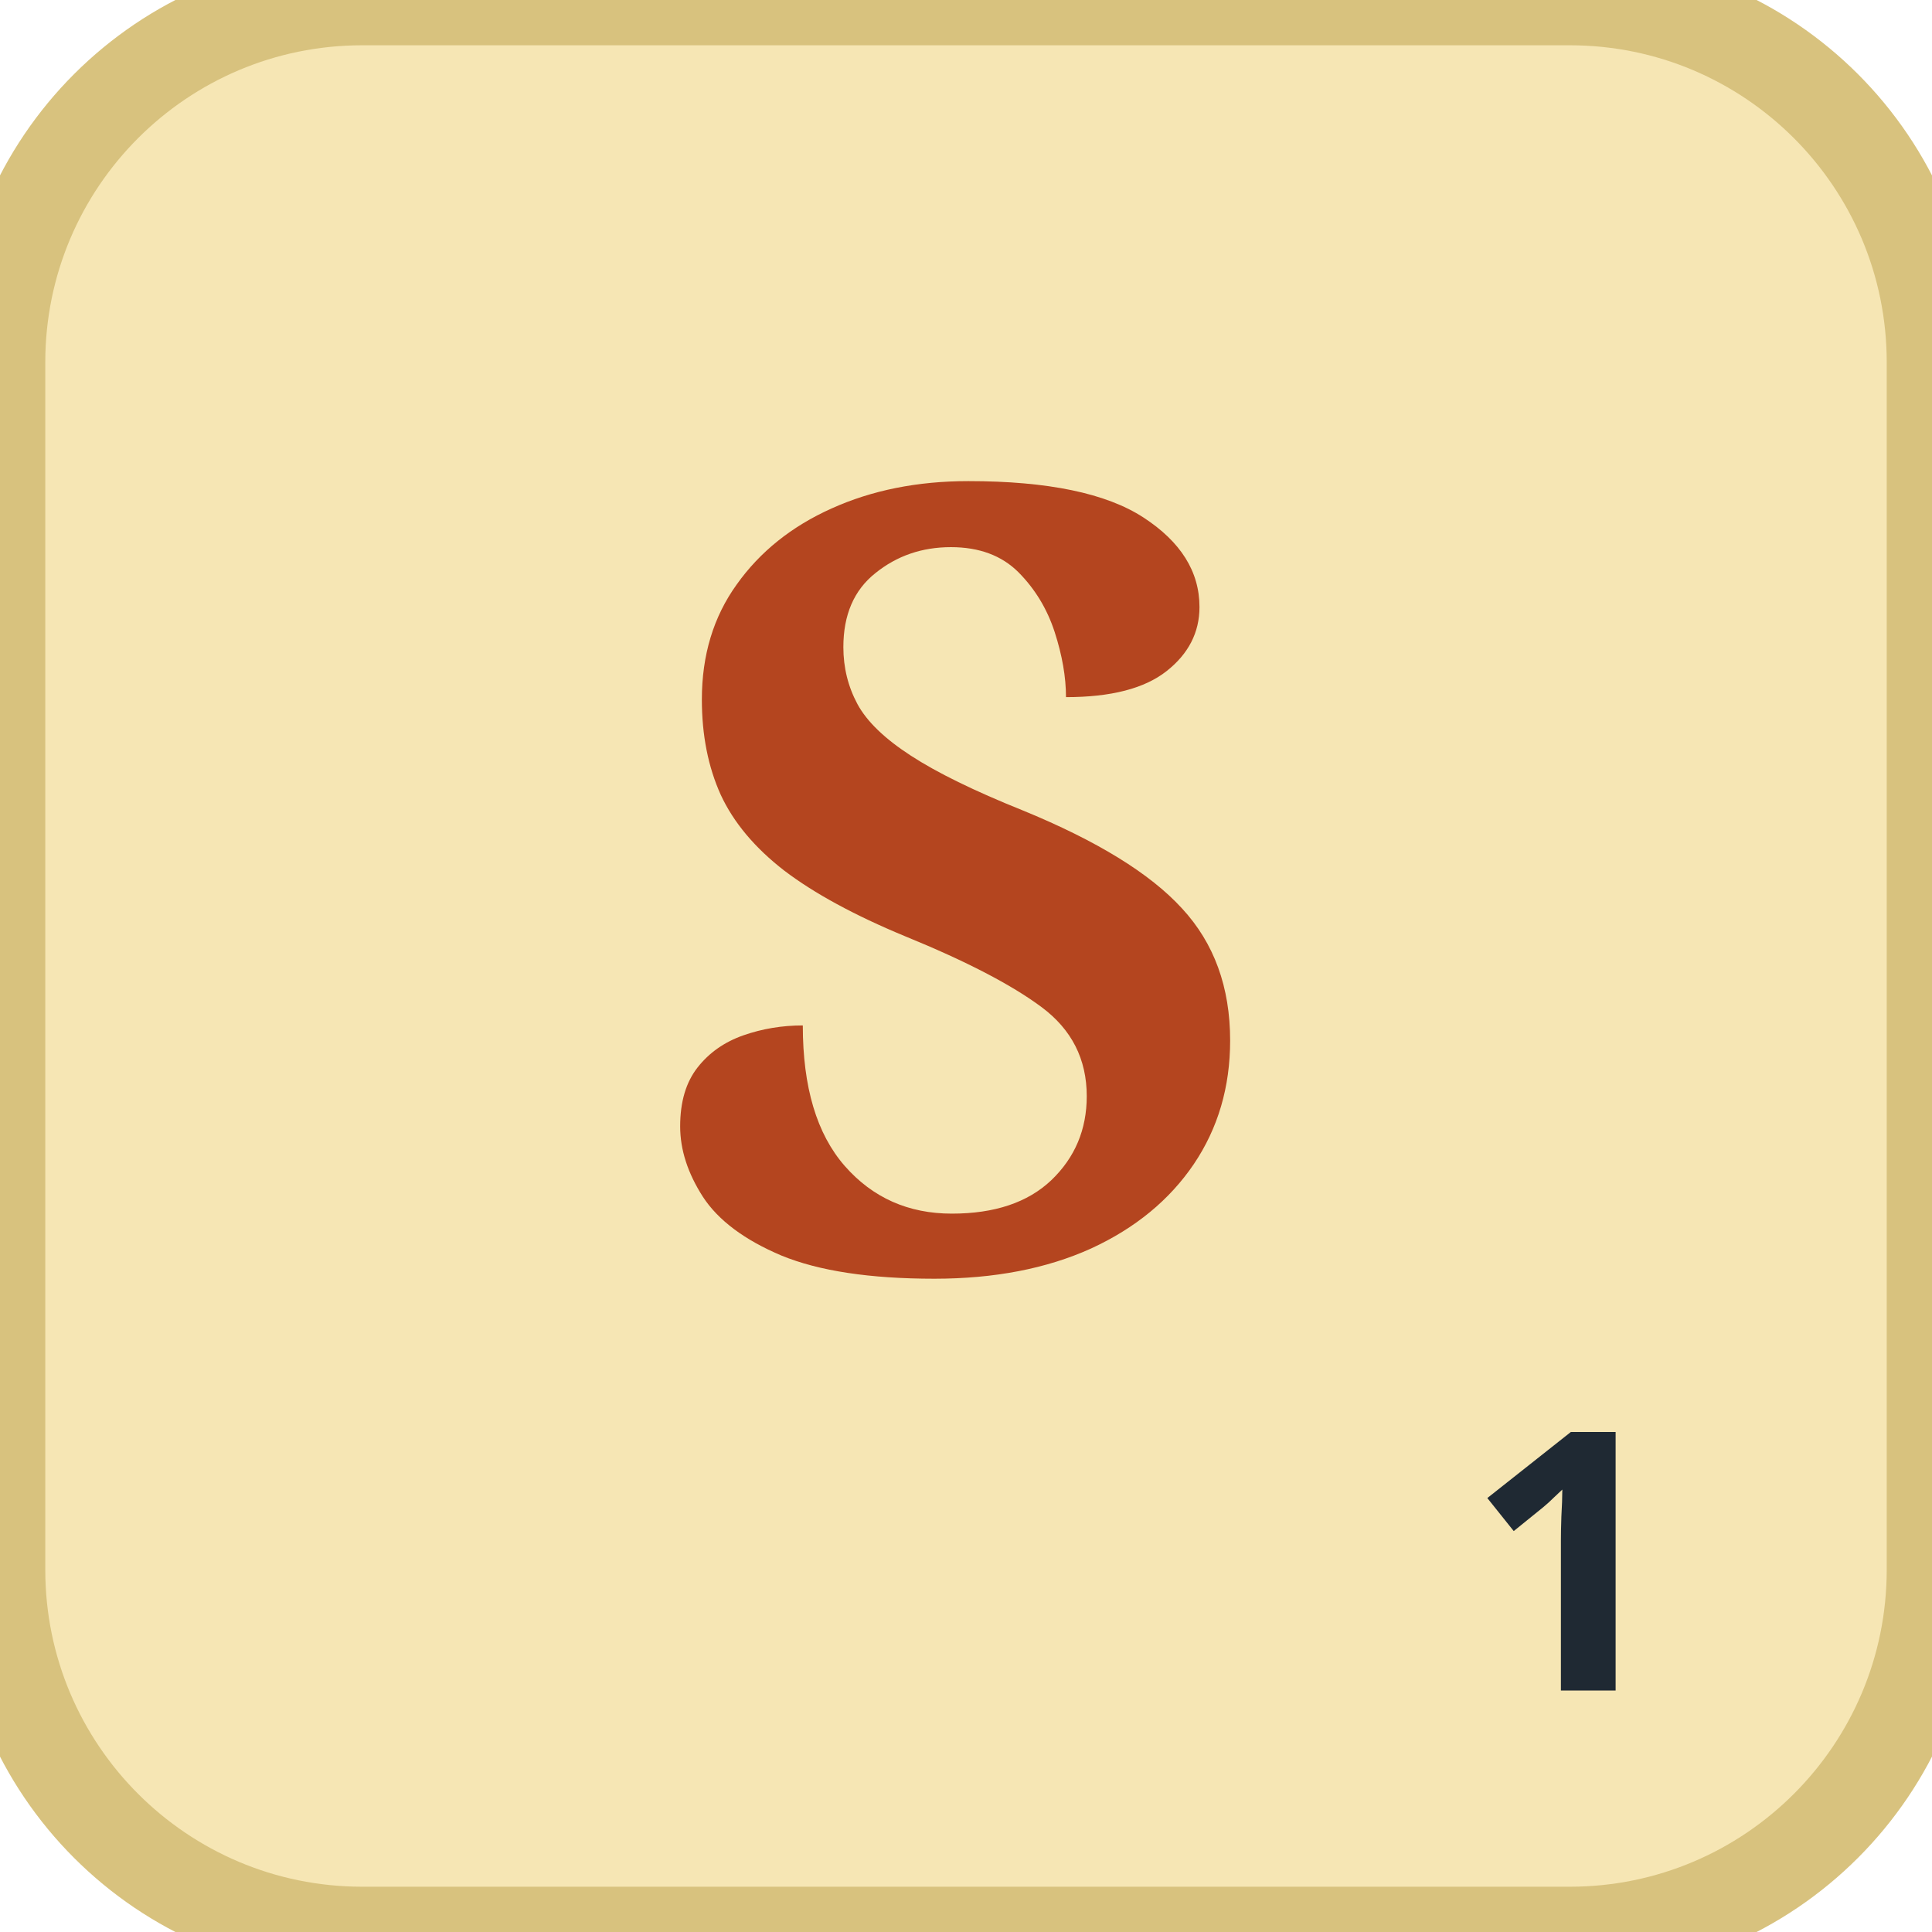
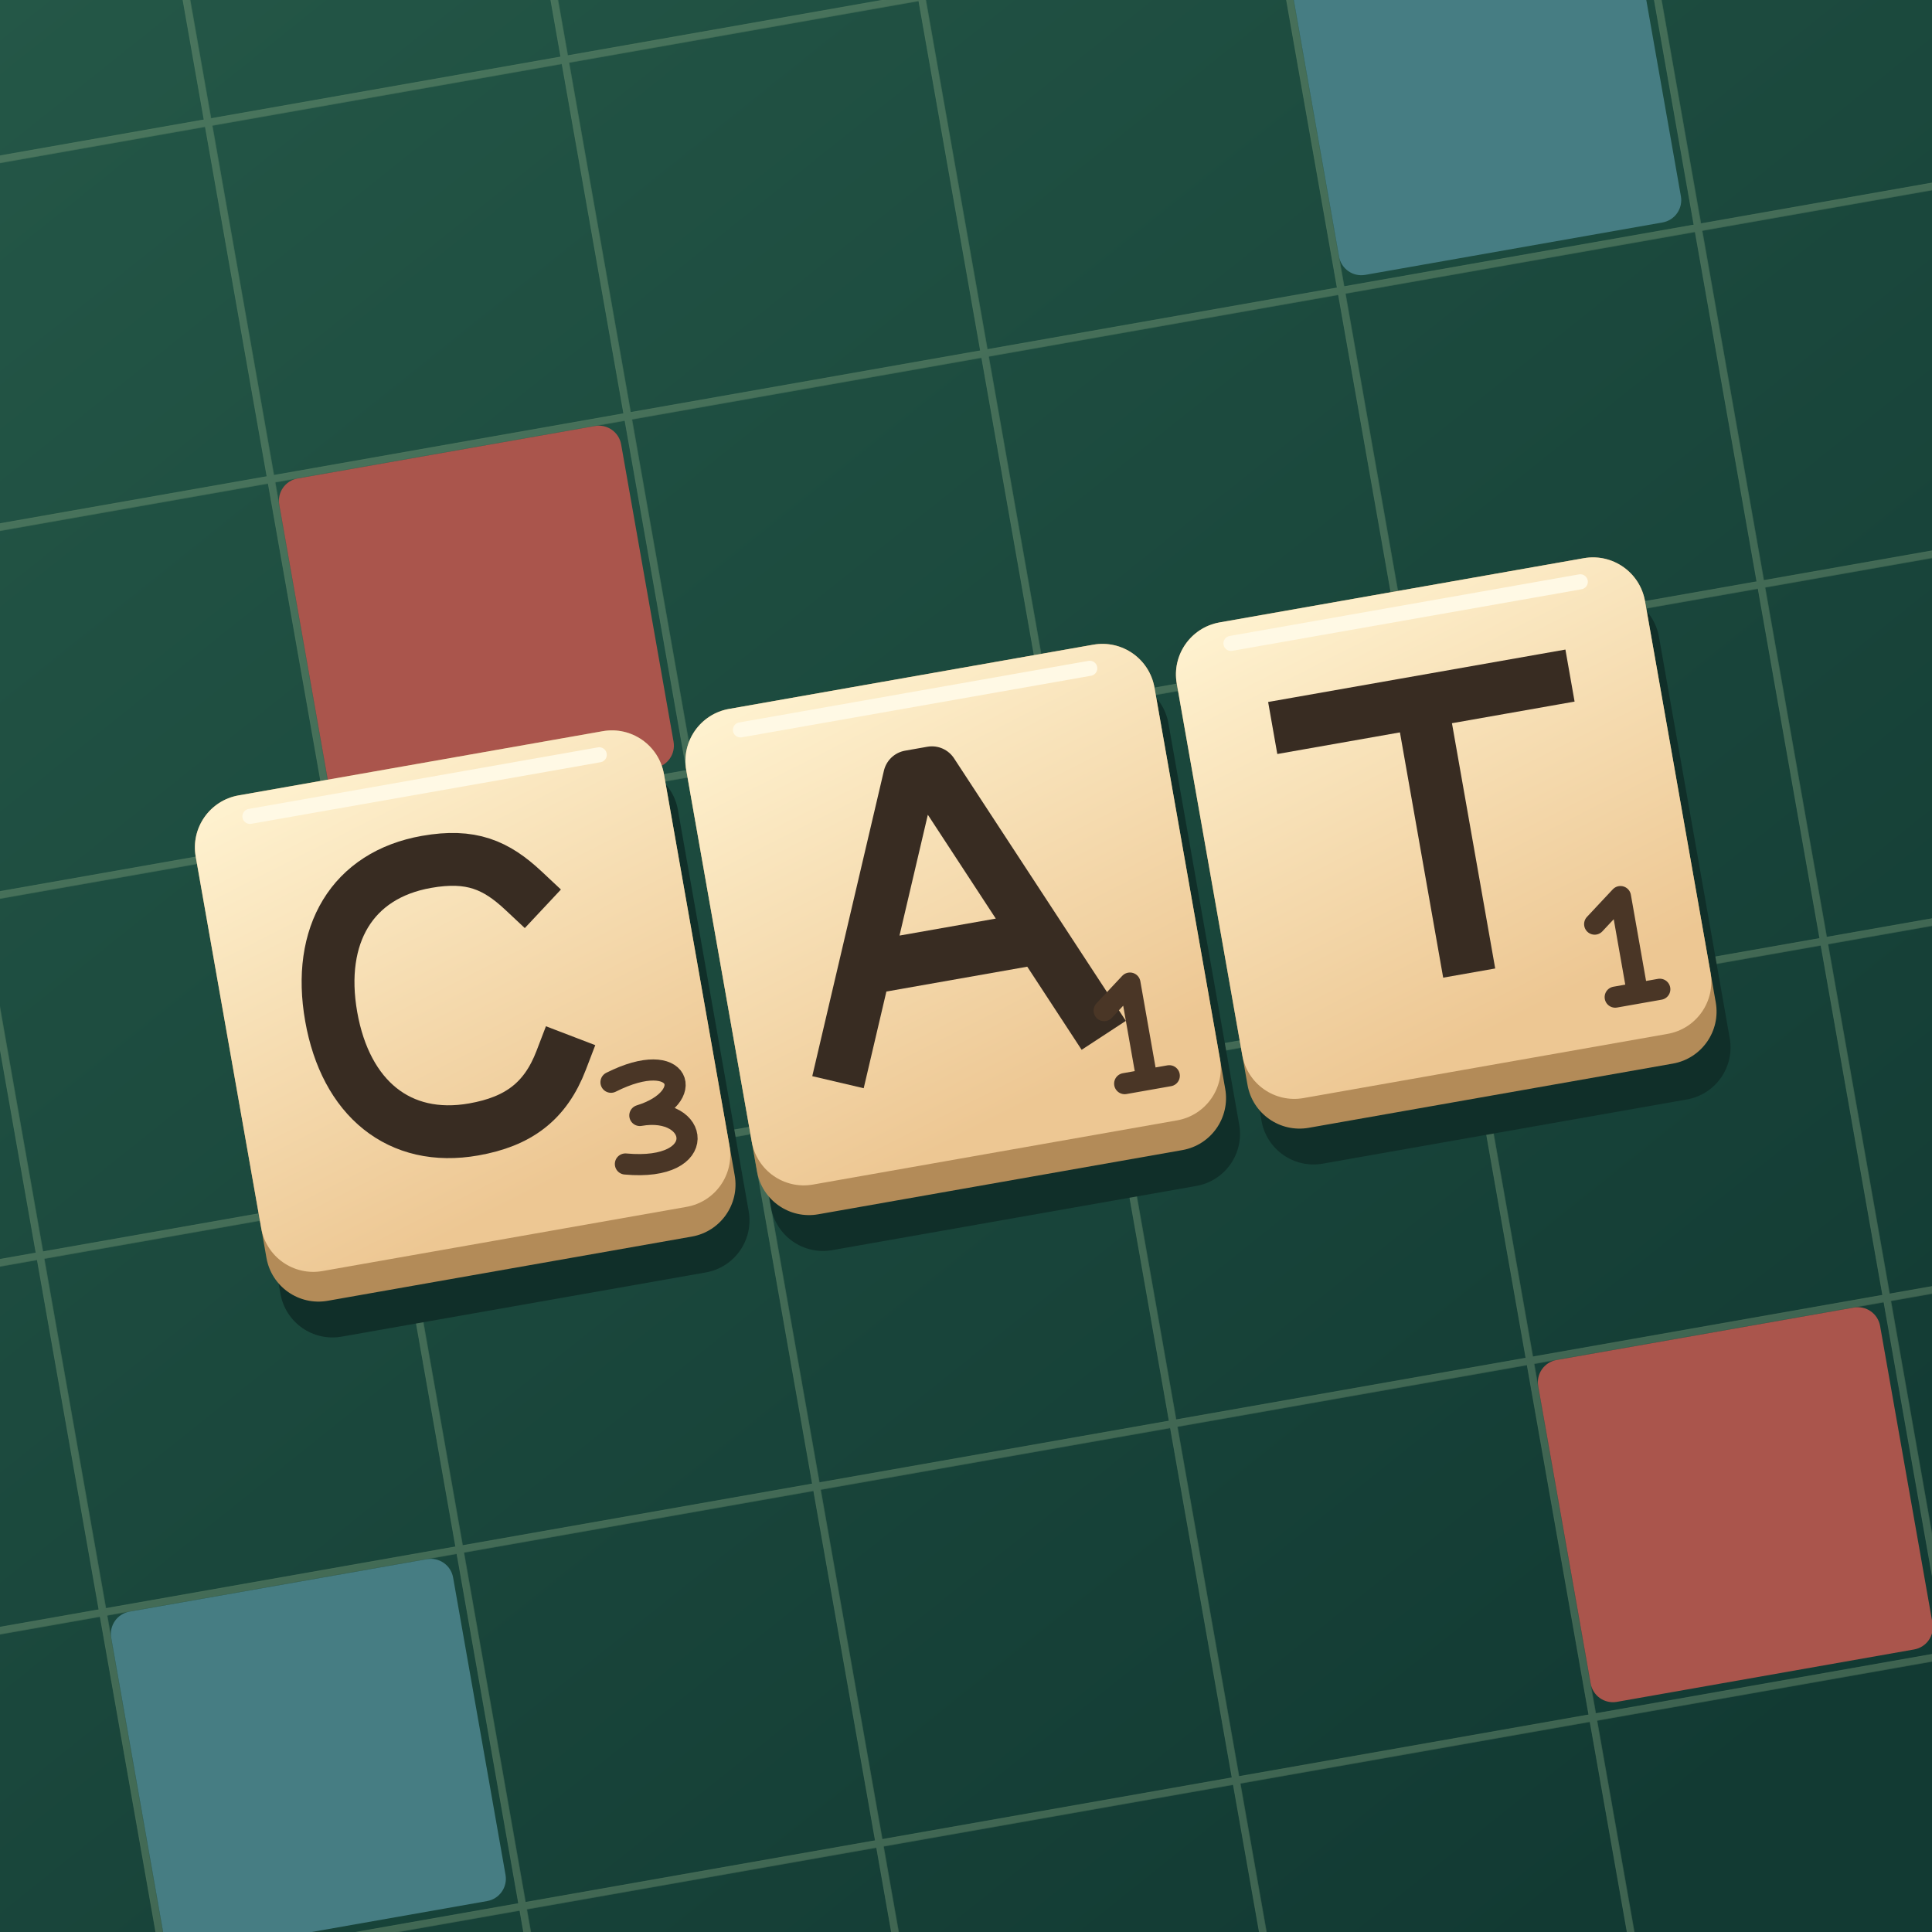
- <svg xmlns="http://www.w3.org/2000/svg" viewBox="0 0 64 64" width="64" height="64">
-   <rect width="64" height="64" rx="12" fill="#f6e6b4" stroke="#d8c27e" stroke-width="3" />
-   <text x="32" y="42" font-family="Georgia, serif" font-size="36" font-weight="700" text-anchor="middle" fill="#b4451f">S</text>
-   <text x="52" y="56" font-family="system-ui, sans-serif" font-size="12" font-weight="600" text-anchor="middle" fill="#1f2933">1</text>
+ <svg xmlns="http://www.w3.org/2000/svg" viewBox="0 0 256 256" width="256" height="256" role="img" aria-label="Scrabble tiles spelling CAT on a green board">
+   <defs>
+     <linearGradient id="felt" x2="0.8" y2="1">
+       <stop stop-color="#245747" />
+       <stop offset="1" stop-color="#123a33" />
+     </linearGradient>
+     <linearGradient id="wood" x2="0.3" y2="1">
+       <stop stop-color="#fff3d1" />
+       <stop offset="1" stop-color="#edc793" />
+     </linearGradient>
+     <pattern id="grid" width="48" height="48" patternUnits="userSpaceOnUse">
+       <path d="M48 0H0V48" fill="none" stroke="#91ae87" stroke-opacity=".35" stroke-width="2" />
+     </pattern>
+     <g id="tile">
+       <rect x="1" y="5" width="63" height="68" rx="7" fill="#102f29" />
+       <rect width="63" height="68" rx="7" fill="#b38b58" />
+       <rect width="63" height="64" rx="7" fill="url(#wood)" />
+       <path d="M8 3h47" stroke="#fff9e5" stroke-linecap="round" stroke-width="2" />
+     </g>
+   </defs>
+   <rect width="256" height="256" fill="url(#felt)" />
+   <g transform="rotate(-10 128 128)">
+     <path d="M-40-40h336v336H-40z" fill="url(#grid)" />
+     <g fill="#aa554c">
+       <rect x="49" y="49" width="46" height="46" rx="3" />
+       <rect x="193" y="193" width="46" height="46" rx="3" />
+     </g>
+     <g fill="#467d83">
+       <rect x="193" y="1" width="46" height="46" rx="3" />
+       <rect x="1" y="193" width="46" height="46" rx="3" />
+     </g>
+     <g transform="translate(30 89)">
+       <use href="#tile" />
+       <use href="#tile" x="66" />
+       <use href="#tile" x="132" />
+       <g fill="none" stroke="#382c22" stroke-width="7" stroke-linecap="square" stroke-linejoin="round">
+         <path d="M42 19c-3-4-6-6-12-6-10 0-16 7-16 18s6 18 16 18c6 0 10-2 13-7" />
+         <path d="m80 48 15-35h3l15 35m-26-11h19" />
+         <path d="M147 15h33m-16.5 1v32" />
+       </g>
+       <g fill="none" stroke="#4a3626" stroke-width="2.8" stroke-linecap="round" stroke-linejoin="round">
+         <path d="M49 46c10-3 11 4 3 5 8 0 8 9-3 6" />
+         <path d="m115 48 4-3v13m-3 0h6m59-10 4-3v13m-3 0h6" />
+       </g>
+     </g>
+   </g>
</svg>
